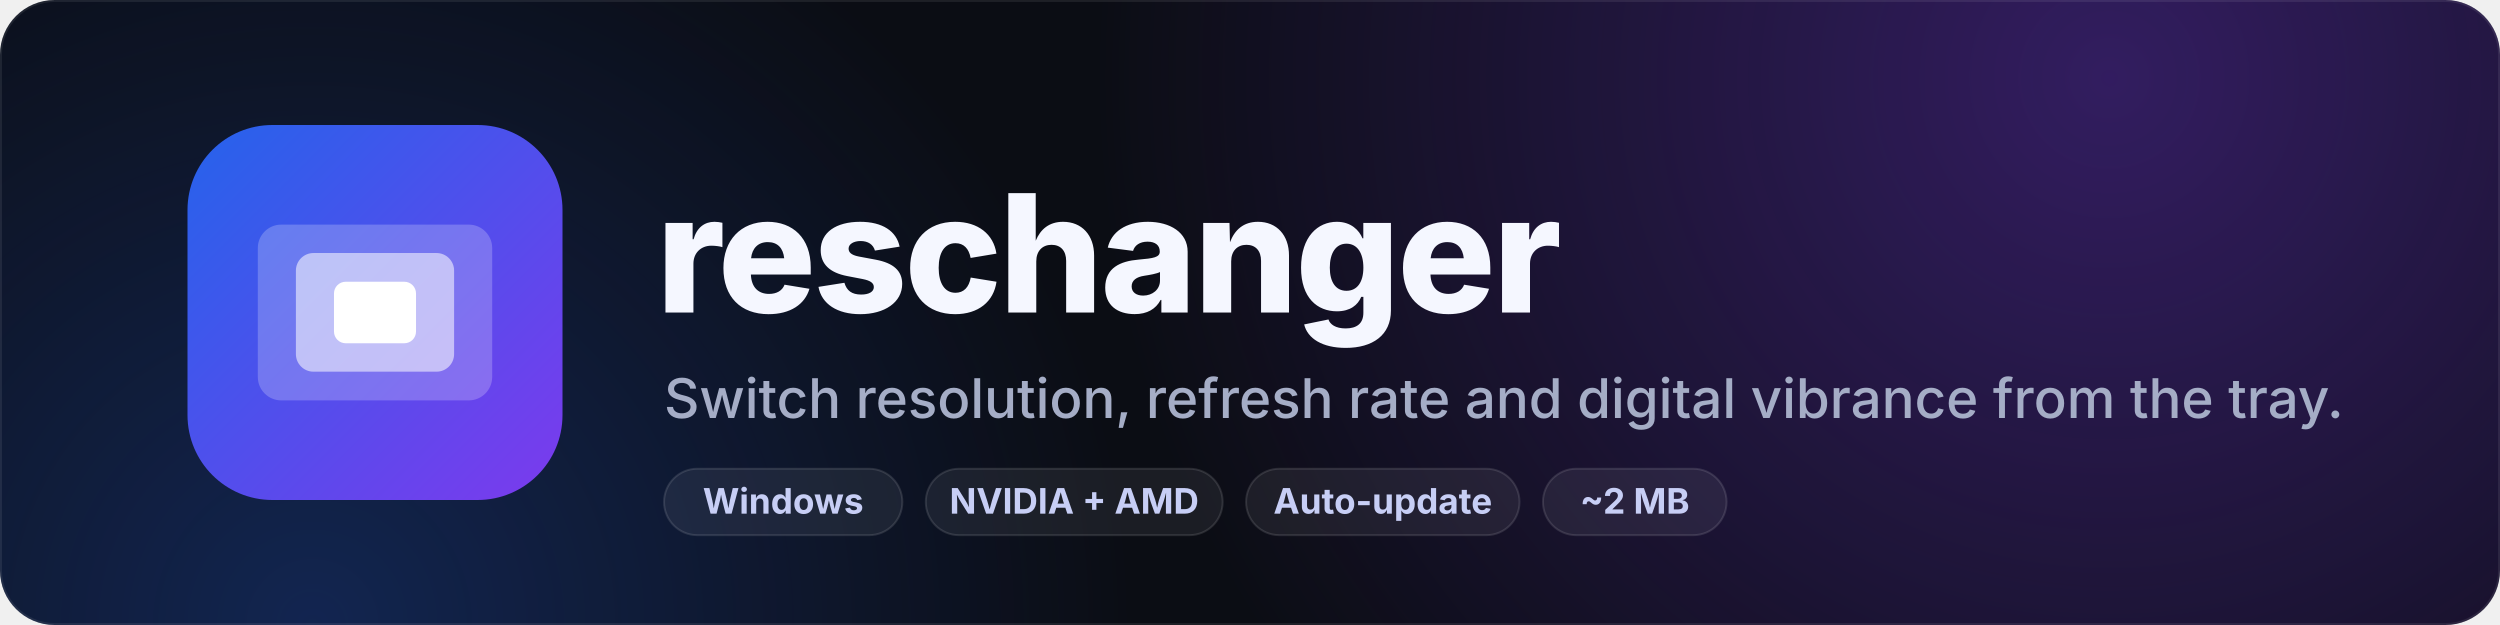
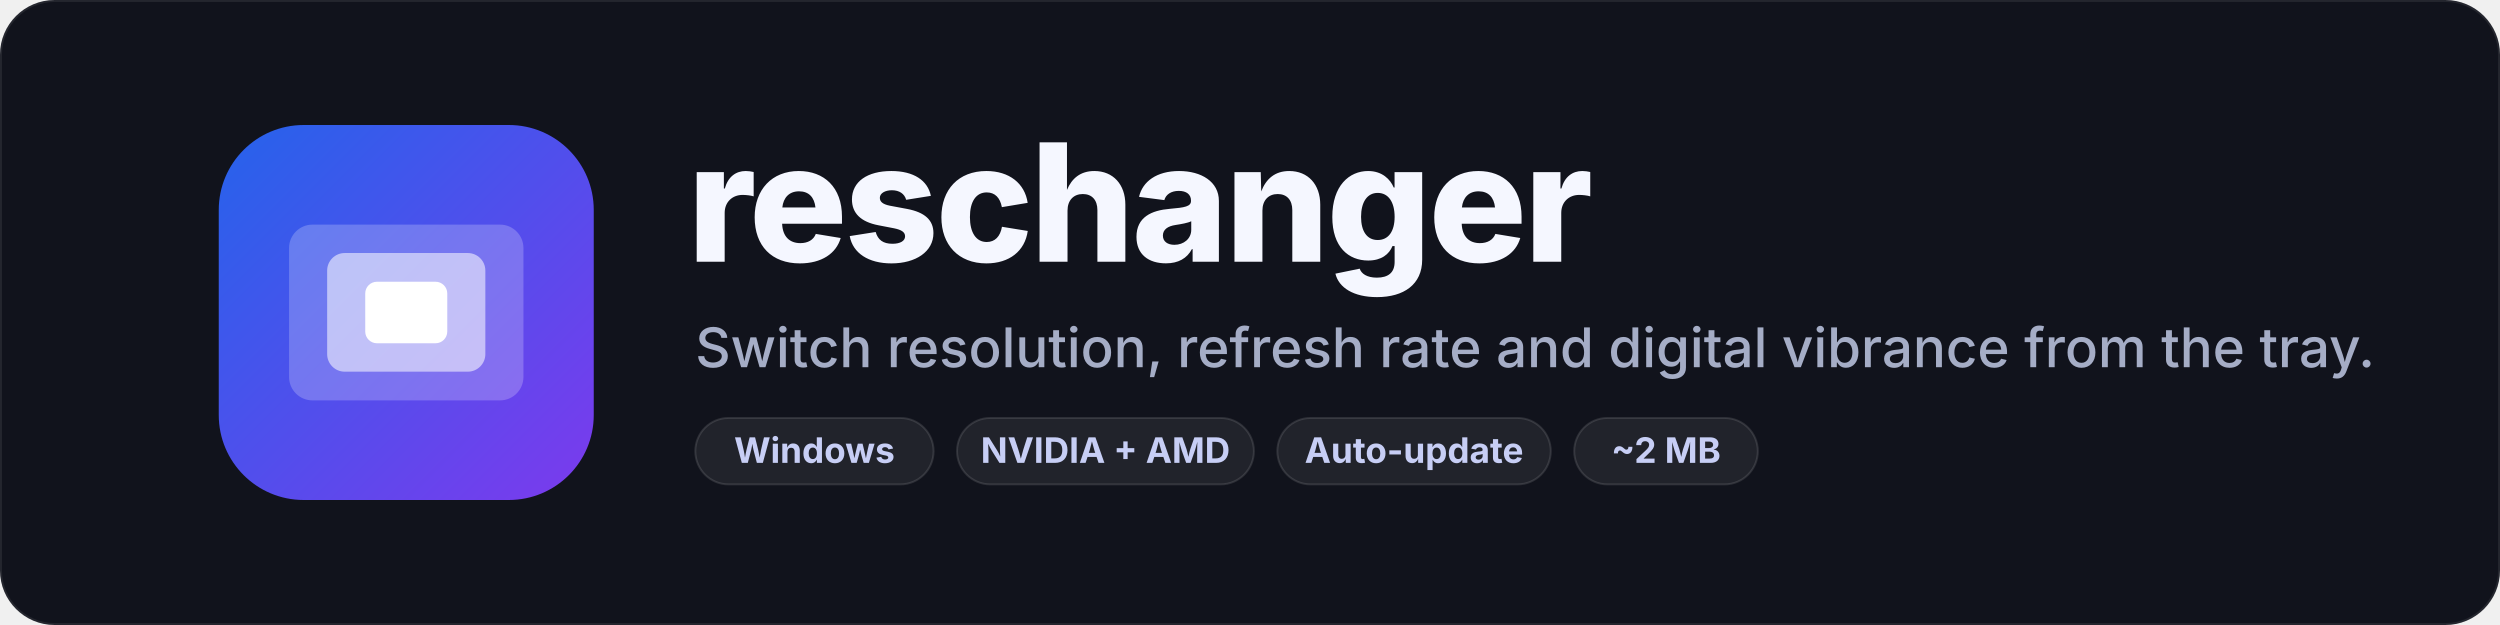
<svg xmlns="http://www.w3.org/2000/svg" width="1280" height="320" viewBox="0 0 1280 320" role="img" aria-label="reschanger: switch resolution, refresh rate and digital vibrance from the Windows tray">
  <defs>
    <linearGradient id="icon" x1="0" y1="0" x2="1280" y2="1280" gradientUnits="userSpaceOnUse">
      <stop offset="0" stop-color="#2563EB" />
      <stop offset="1" stop-color="#7C3AED" />
    </linearGradient>
-     <radialGradient id="glow" cx="1080" cy="40" r="520" gradientUnits="userSpaceOnUse">
-       <stop offset="0" stop-color="#7C3AED" stop-opacity="0.35" />
-       <stop offset="1" stop-color="#7C3AED" stop-opacity="0" />
-     </radialGradient>
-     <radialGradient id="glow2" cx="160" cy="320" r="420" gradientUnits="userSpaceOnUse">
-       <stop offset="0" stop-color="#2563EB" stop-opacity="0.28" />
-       <stop offset="1" stop-color="#2563EB" stop-opacity="0" />
-     </radialGradient>
  </defs>
-   <rect width="1280" height="320" rx="28" fill="#0B0D14" />
-   <rect width="1280" height="320" rx="28" fill="url(#glow)" />
-   <rect width="1280" height="320" rx="28" fill="url(#glow2)" />
+   <rect width="1280" height="320" rx="28" fill="#11131C" />
  <rect x="0.5" y="0.5" width="1279" height="319" rx="27.5" fill="none" stroke="#FFFFFF" stroke-opacity="0.08" />
-   <g transform="translate(96 64) scale(0.15)">
+   <g transform="translate(112 64) scale(0.15)">
    <rect width="1280" height="1280" rx="290" fill="url(#icon)" />
    <rect x="240" y="340" width="800" height="600" rx="80" fill="#FFFFFF" fill-opacity="0.22" />
    <rect x="370" y="437" width="540" height="405" rx="60" fill="#FFFFFF" fill-opacity="0.55" />
    <rect x="500" y="535" width="280" height="210" rx="40" fill="#FFFFFF" />
  </g>
  <g font-family="'Segoe UI', Inter, system-ui, -apple-system, sans-serif">
-     <text x="336" y="160" fill="#F5F7FF" font-size="84" font-weight="800" letter-spacing="-1.5">reschanger</text>
-     <text x="340" y="214" fill="#A5ADC6" font-size="28" font-weight="500">Switch resolution, refresh rate and digital vibrance from the tray.</text>
+     <text x="352" y="134" fill="#F5F7FF" font-size="84" font-weight="800" letter-spacing="-1.5">reschanger</text>
+     <text x="356" y="188" fill="#A5ADC6" font-size="28" font-weight="500">Switch resolution, refresh rate and digital vibrance from the tray.</text>
    <g font-size="18" font-weight="650" fill="#C7CEF5">
-       <rect x="340" y="240" width="122" height="34" rx="17" fill="#FFFFFF" fill-opacity="0.07" stroke="#FFFFFF" stroke-opacity="0.12" />
-       <text x="401" y="263" text-anchor="middle">Windows</text>
-       <rect x="474" y="240" width="152" height="34" rx="17" fill="#FFFFFF" fill-opacity="0.07" stroke="#FFFFFF" stroke-opacity="0.12" />
-       <text x="550" y="263" text-anchor="middle">NVIDIA + AMD</text>
-       <rect x="638" y="240" width="140" height="34" rx="17" fill="#FFFFFF" fill-opacity="0.07" stroke="#FFFFFF" stroke-opacity="0.12" />
-       <text x="708" y="263" text-anchor="middle">Auto-update</text>
-       <rect x="790" y="240" width="94" height="34" rx="17" fill="#FFFFFF" fill-opacity="0.07" stroke="#FFFFFF" stroke-opacity="0.12" />
-       <text x="837" y="263" text-anchor="middle">~2 MB</text>
+       <rect x="356" y="214" width="122" height="34" rx="17" fill="#FFFFFF" fill-opacity="0.07" stroke="#FFFFFF" stroke-opacity="0.12" />
+       <text x="417" y="237" text-anchor="middle">Windows</text>
+       <rect x="490" y="214" width="152" height="34" rx="17" fill="#FFFFFF" fill-opacity="0.07" stroke="#FFFFFF" stroke-opacity="0.12" />
+       <text x="566" y="237" text-anchor="middle">NVIDIA + AMD</text>
+       <rect x="654" y="214" width="140" height="34" rx="17" fill="#FFFFFF" fill-opacity="0.07" stroke="#FFFFFF" stroke-opacity="0.12" />
+       <text x="724" y="237" text-anchor="middle">Auto-update</text>
+       <rect x="806" y="214" width="94" height="34" rx="17" fill="#FFFFFF" fill-opacity="0.07" stroke="#FFFFFF" stroke-opacity="0.12" />
+       <text x="853" y="237" text-anchor="middle">~2 MB</text>
    </g>
  </g>
</svg>
